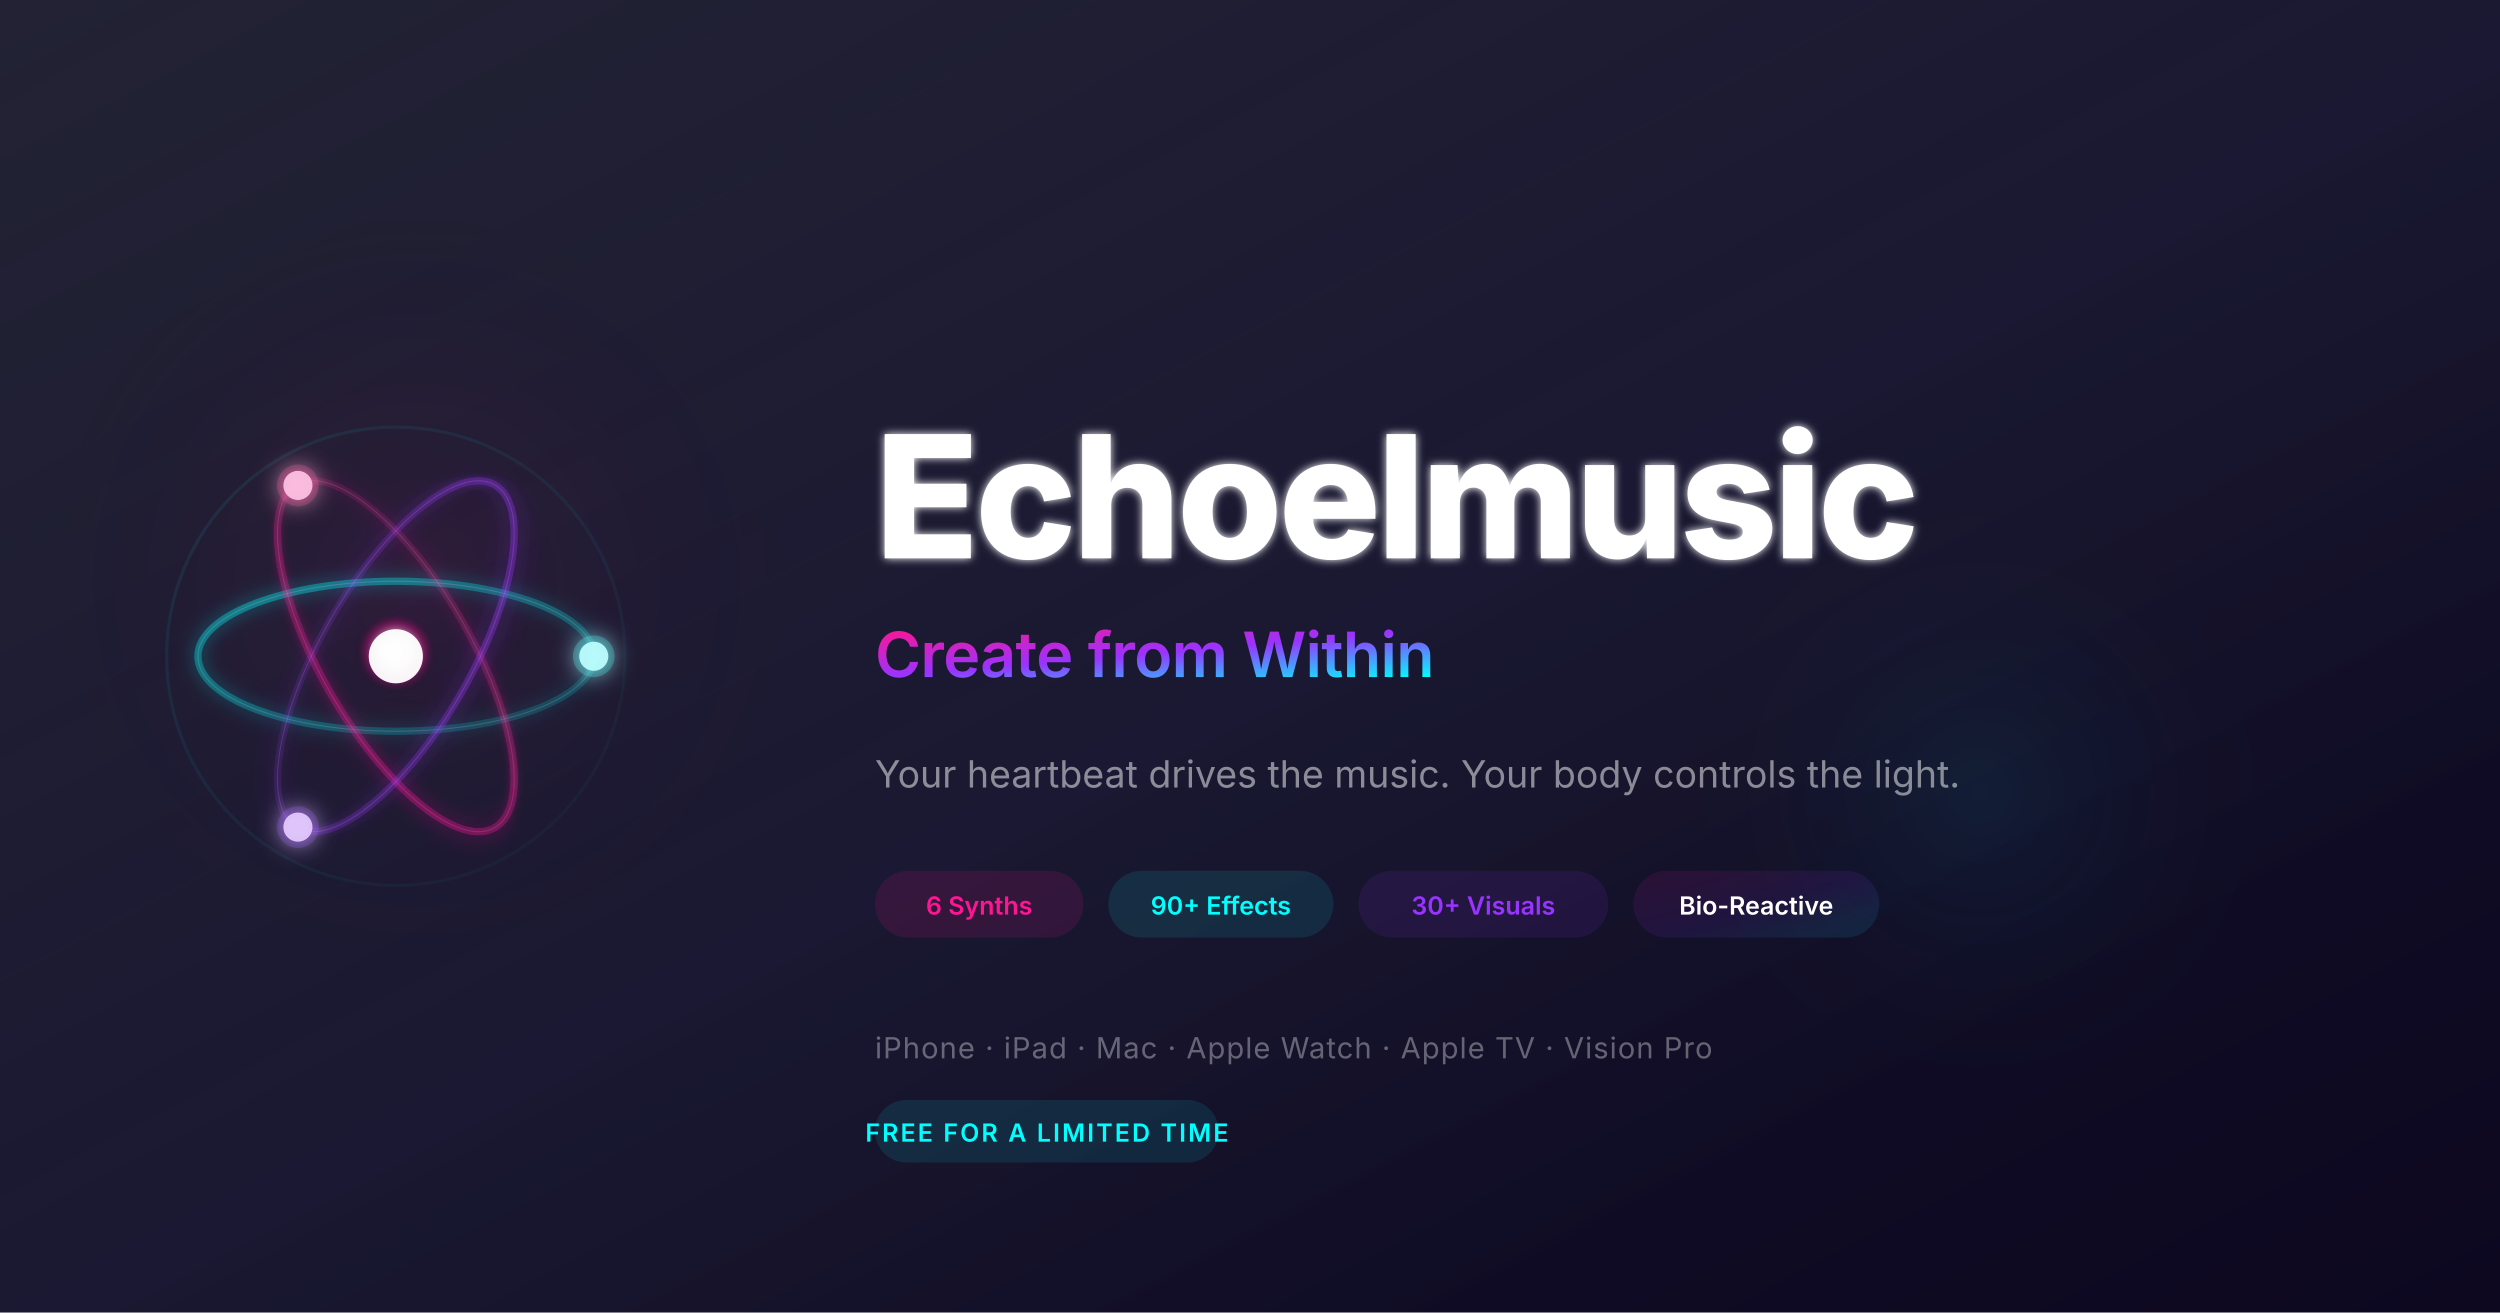
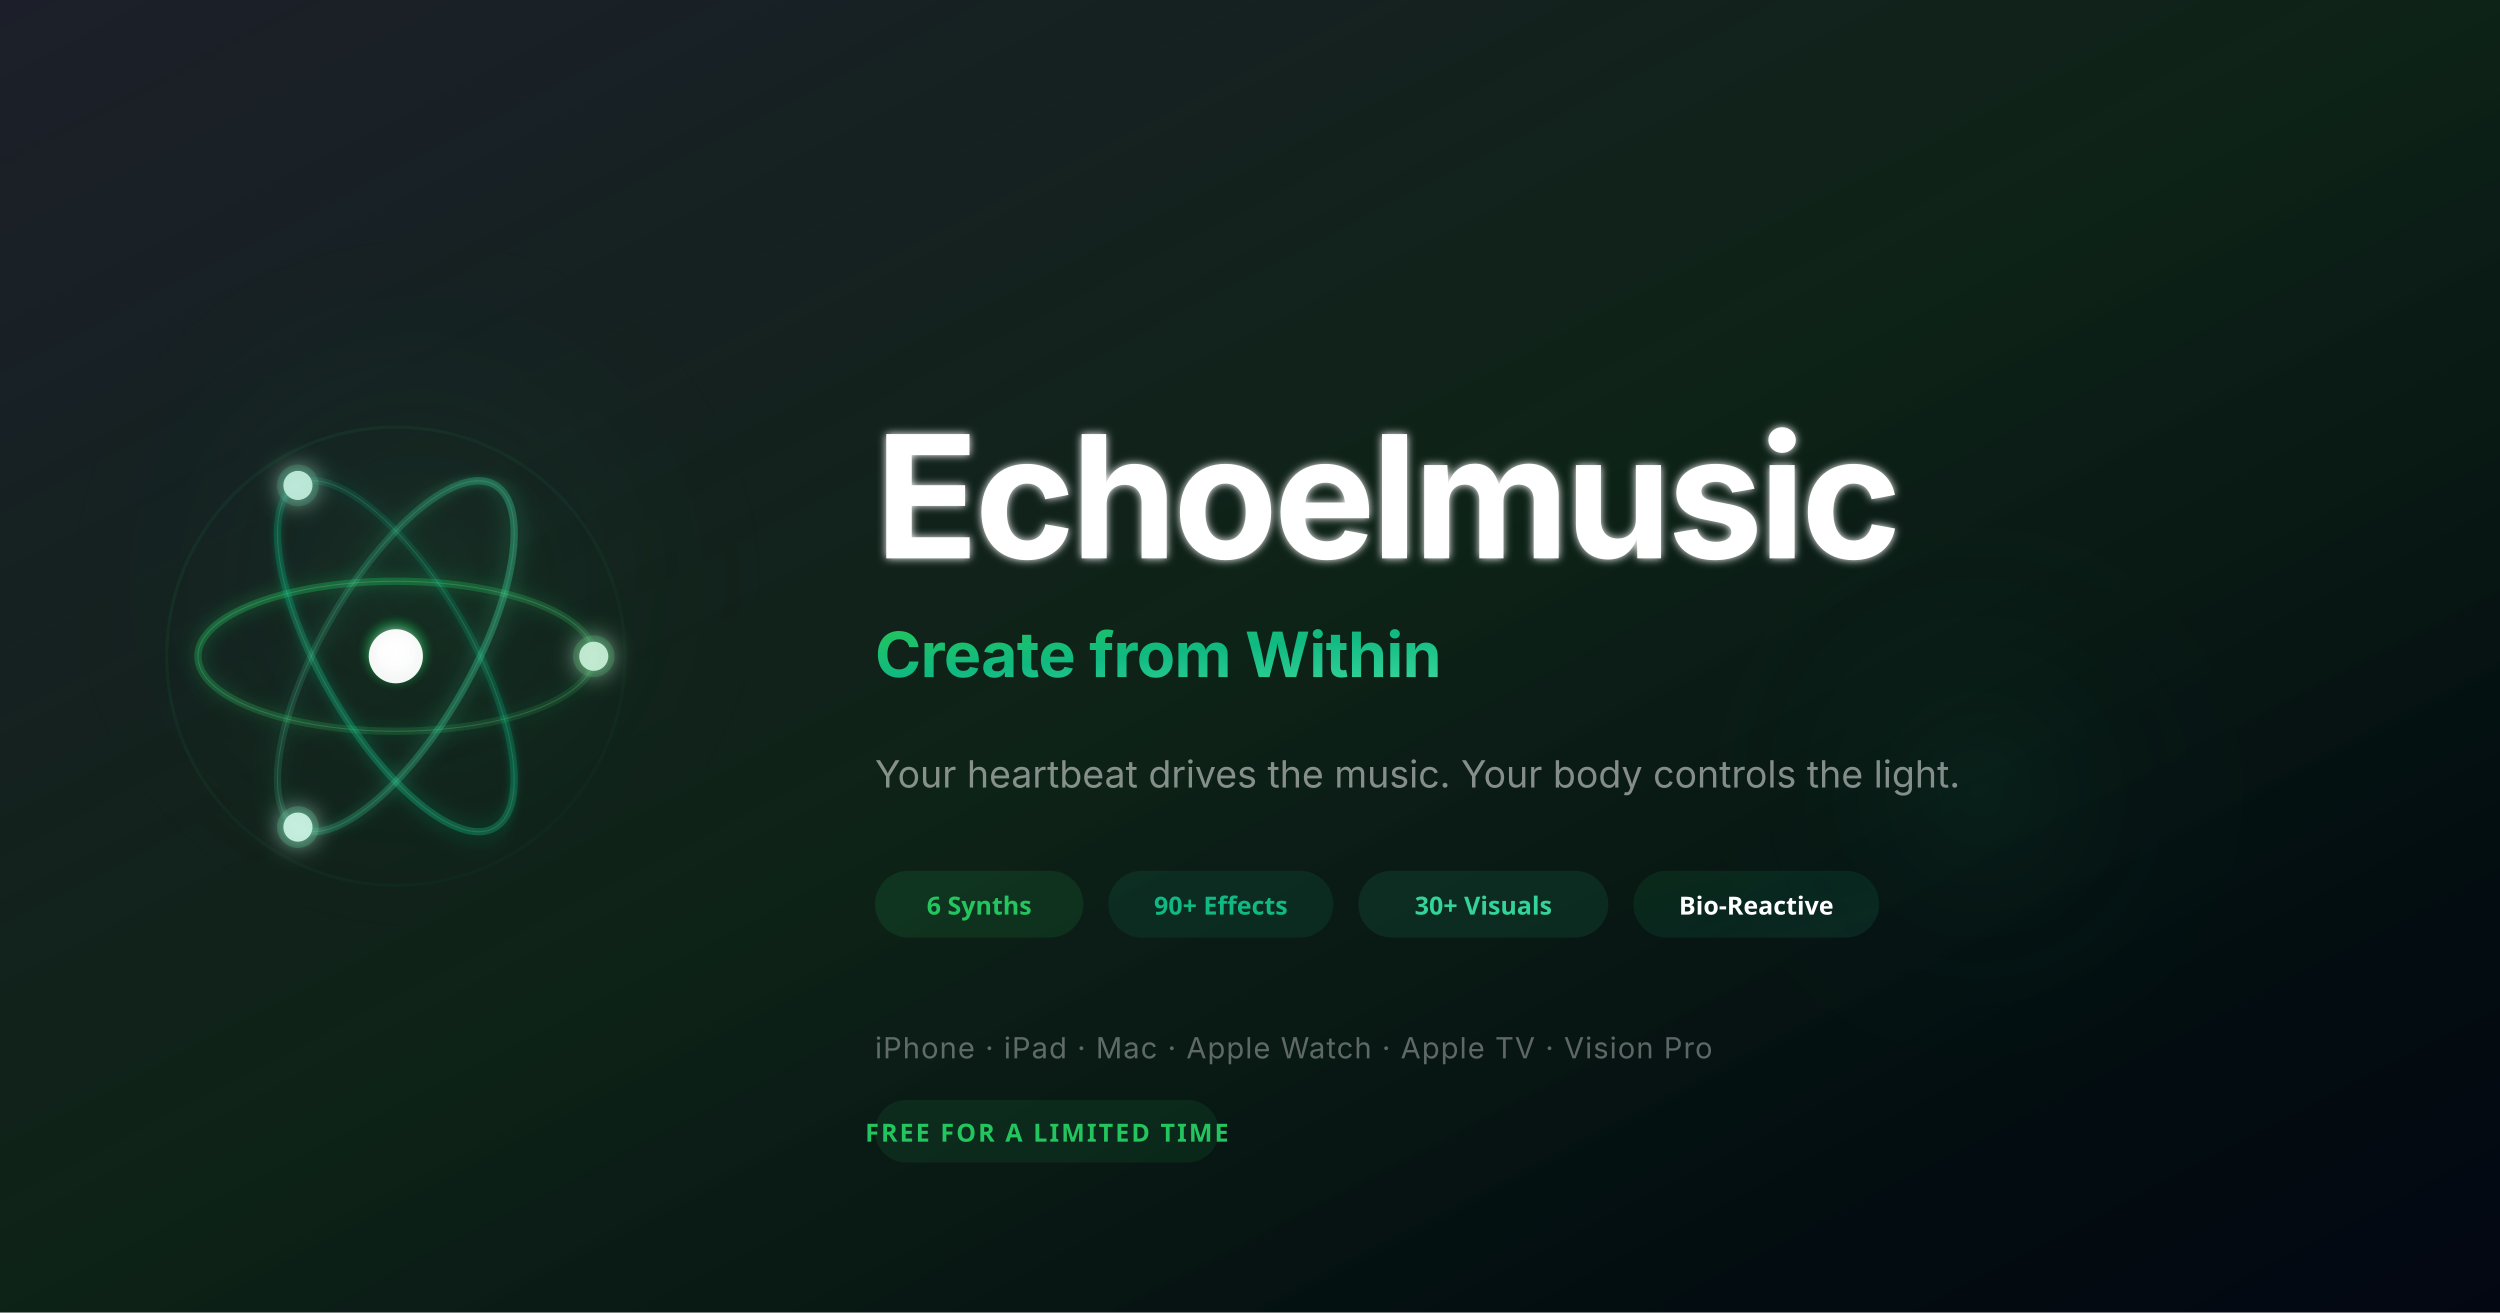
<svg xmlns="http://www.w3.org/2000/svg" viewBox="0 0 1200 630">
  <defs>
    <linearGradient id="bg-grad" x1="0%" y1="0%" x2="100%" y2="100%">
-       <stop offset="0%" stop-color="#0A0A1E" />
-       <stop offset="50%" stop-color="#12102A" />
-       <stop offset="100%" stop-color="#0D0820" />
+       <stop offset="0%" stop-color="#030712" />
+       <stop offset="50%" stop-color="#041a0e" />
+       <stop offset="100%" stop-color="#030712" />
    </linearGradient>
    <linearGradient id="brand" x1="0%" y1="0%" x2="100%" y2="100%">
-       <stop offset="0%" stop-color="#FF1494" />
-       <stop offset="50%" stop-color="#9933FF" />
-       <stop offset="100%" stop-color="#00FFFF" />
+       <stop offset="0%" stop-color="#22C55E" />
+       <stop offset="50%" stop-color="#10B981" />
+       <stop offset="100%" stop-color="#34D399" />
    </linearGradient>
    <linearGradient id="glass" x1="0%" y1="0%" x2="80%" y2="80%">
      <stop offset="0%" stop-color="white" stop-opacity="0.1" />
      <stop offset="100%" stop-color="white" stop-opacity="0" />
    </linearGradient>
    <linearGradient id="oc" x1="0%" y1="0%" x2="100%" y2="100%">
-       <stop offset="0%" stop-color="#00FFFF" stop-opacity="0.7" />
-       <stop offset="100%" stop-color="#00FFFF" stop-opacity="0.2" />
+       <stop offset="0%" stop-color="#22C55E" stop-opacity="0.7" />
+       <stop offset="100%" stop-color="#22C55E" stop-opacity="0.2" />
    </linearGradient>
    <linearGradient id="op" x1="0%" y1="0%" x2="100%" y2="100%">
-       <stop offset="0%" stop-color="#FF1494" stop-opacity="0.2" />
-       <stop offset="100%" stop-color="#FF1494" stop-opacity="0.7" />
+       <stop offset="0%" stop-color="#10B981" stop-opacity="0.2" />
+       <stop offset="100%" stop-color="#10B981" stop-opacity="0.7" />
    </linearGradient>
    <linearGradient id="ov" x1="0%" y1="0%" x2="100%" y2="100%">
-       <stop offset="0%" stop-color="#9933FF" stop-opacity="0.7" />
-       <stop offset="100%" stop-color="#9933FF" stop-opacity="0.2" />
+       <stop offset="0%" stop-color="#34D399" stop-opacity="0.7" />
+       <stop offset="100%" stop-color="#34D399" stop-opacity="0.2" />
    </linearGradient>
    <radialGradient id="nuc" cx="50%" cy="45%" r="50%">
      <stop offset="0%" stop-color="white" stop-opacity="0.98" />
      <stop offset="40%" stop-color="white" stop-opacity="0.7" />
-       <stop offset="70%" stop-color="#FF1494" stop-opacity="0.3" />
+       <stop offset="70%" stop-color="#22C55E" stop-opacity="0.3" />
      <stop offset="100%" stop-color="transparent" />
    </radialGradient>
    <filter id="gb" x="-20%" y="-20%" width="140%" height="140%">
      <feGaussianBlur stdDeviation="4" result="b" />
      <feMerge>
        <feMergeNode in="b" />
        <feMergeNode in="SourceGraphic" />
      </feMerge>
    </filter>
    <filter id="eg" x="-50%" y="-50%" width="200%" height="200%">
      <feGaussianBlur stdDeviation="6" result="g" />
      <feMerge>
        <feMergeNode in="g" />
        <feMergeNode in="SourceGraphic" />
      </feMerge>
    </filter>
    <filter id="tg" x="-10%" y="-10%" width="120%" height="120%">
      <feGaussianBlur stdDeviation="2" result="b" />
      <feMerge>
        <feMergeNode in="b" />
        <feMergeNode in="SourceGraphic" />
      </feMerge>
    </filter>
    <radialGradient id="soft1" cx="50%" cy="50%" r="50%">
-       <stop offset="0%" stop-color="#FF1494" stop-opacity="0.08" />
+       <stop offset="0%" stop-color="#22C55E" stop-opacity="0.08" />
      <stop offset="100%" stop-color="transparent" />
    </radialGradient>
    <radialGradient id="soft2" cx="50%" cy="50%" r="50%">
-       <stop offset="0%" stop-color="#00FFFF" stop-opacity="0.06" />
+       <stop offset="0%" stop-color="#10B981" stop-opacity="0.06" />
      <stop offset="100%" stop-color="transparent" />
    </radialGradient>
  </defs>
  <rect width="1200" height="630" fill="url(#bg-grad)" />
  <rect width="1200" height="630" fill="url(#glass)" />
  <circle cx="200" cy="280" r="200" fill="url(#soft1)" />
  <circle cx="950" cy="380" r="160" fill="url(#soft2)" />
  <g transform="translate(190, 315)">
    <circle cx="0" cy="0" r="110" fill="none" stroke="url(#oc)" stroke-width="1.5" opacity="0.12" />
    <ellipse cx="0" cy="0" rx="95" ry="36" fill="none" stroke="url(#oc)" stroke-width="3.5" opacity="0.6" filter="url(#gb)" />
    <ellipse cx="0" cy="0" rx="95" ry="36" fill="none" stroke="white" stroke-width="0.5" opacity="0.15" />
    <ellipse cx="0" cy="0" rx="95" ry="36" fill="none" stroke="url(#op)" stroke-width="3.5" opacity="0.6" transform="rotate(60)" filter="url(#gb)" />
    <ellipse cx="0" cy="0" rx="95" ry="36" fill="none" stroke="white" stroke-width="0.5" opacity="0.12" transform="rotate(60)" />
    <ellipse cx="0" cy="0" rx="95" ry="36" fill="none" stroke="url(#ov)" stroke-width="3.5" opacity="0.6" transform="rotate(120)" filter="url(#gb)" />
    <ellipse cx="0" cy="0" rx="95" ry="36" fill="none" stroke="white" stroke-width="0.5" opacity="0.12" transform="rotate(120)" />
    <circle cx="0" cy="0" r="20" fill="url(#nuc)" />
    <circle cx="0" cy="0" r="13" fill="white" opacity="0.95" />
    <ellipse cx="-3" cy="-3" rx="5" ry="3" fill="white" opacity="0.4" />
    <g filter="url(#eg)">
      <circle cx="95" cy="0" r="7" fill="white" opacity="0.92" />
-       <circle cx="95" cy="0" r="10" fill="#00FFFF" opacity="0.25" />
+       <circle cx="95" cy="0" r="10" fill="#22C55E" opacity="0.25" />
      <circle cx="-47" cy="-82" r="7" fill="white" opacity="0.92" />
-       <circle cx="-47" cy="-82" r="10" fill="#FF1494" opacity="0.25" />
+       <circle cx="-47" cy="-82" r="10" fill="#10B981" opacity="0.25" />
      <circle cx="-47" cy="82" r="7" fill="white" opacity="0.92" />
-       <circle cx="-47" cy="82" r="10" fill="#9933FF" opacity="0.25" />
+       <circle cx="-47" cy="82" r="10" fill="#34D399" opacity="0.25" />
    </g>
  </g>
-   <text x="420" y="268" font-family="-apple-system, BlinkMacSystemFont, 'SF Pro Display', sans-serif" font-size="82" font-weight="800" fill="white" filter="url(#tg)" letter-spacing="-2">
+   <text x="420" y="268" font-family="'Atkinson Hyperlegible', -apple-system, BlinkMacSystemFont, 'Helvetica Neue', sans-serif" font-size="82" font-weight="700" fill="white" filter="url(#tg)" letter-spacing="-2">
    Echoelmusic
  </text>
-   <text x="420" y="325" font-family="-apple-system, BlinkMacSystemFont, 'SF Pro Display', sans-serif" font-size="30" fill="url(#brand)" font-weight="600" letter-spacing="-0.3">
+   <text x="420" y="325" font-family="'Atkinson Hyperlegible', -apple-system, BlinkMacSystemFont, 'Helvetica Neue', sans-serif" font-size="30" fill="url(#brand)" font-weight="700" letter-spacing="-0.3">
    Create from Within
  </text>
-   <text x="420" y="378" font-family="-apple-system, BlinkMacSystemFont, 'SF Pro Text', sans-serif" font-size="18" fill="rgba(255,255,255,0.5)" font-weight="400">
+   <text x="420" y="378" font-family="'Atkinson Hyperlegible', -apple-system, BlinkMacSystemFont, 'Helvetica Neue', sans-serif" font-size="18" fill="rgba(255,255,255,0.5)" font-weight="400">
    Your heartbeat drives the music. Your body controls the light.
  </text>
  <g transform="translate(420, 418)">
-     <rect x="0" y="0" width="100" height="32" rx="16" fill="#FF1494" opacity="0.12" />
-     <text x="50" y="21" font-family="SF Pro Text, sans-serif" font-size="12" fill="#FF1494" text-anchor="middle" font-weight="600">6 Synths</text>
-     <rect x="112" y="0" width="108" height="32" rx="16" fill="#00FFFF" opacity="0.1" />
-     <text x="166" y="21" font-family="SF Pro Text, sans-serif" font-size="12" fill="#00FFFF" text-anchor="middle" font-weight="600">90+ Effects</text>
-     <rect x="232" y="0" width="120" height="32" rx="16" fill="#9933FF" opacity="0.1" />
-     <text x="292" y="21" font-family="SF Pro Text, sans-serif" font-size="12" fill="#9933FF" text-anchor="middle" font-weight="600">30+ Visuals</text>
+     <rect x="0" y="0" width="100" height="32" rx="16" fill="#22C55E" opacity="0.12" />
+     <text x="50" y="21" font-family="'Atkinson Hyperlegible', sans-serif" font-size="12" fill="#22C55E" text-anchor="middle" font-weight="700">6 Synths</text>
+     <rect x="112" y="0" width="108" height="32" rx="16" fill="#10B981" opacity="0.1" />
+     <text x="166" y="21" font-family="'Atkinson Hyperlegible', sans-serif" font-size="12" fill="#10B981" text-anchor="middle" font-weight="700">90+ Effects</text>
+     <rect x="232" y="0" width="120" height="32" rx="16" fill="#34D399" opacity="0.1" />
+     <text x="292" y="21" font-family="'Atkinson Hyperlegible', sans-serif" font-size="12" fill="#34D399" text-anchor="middle" font-weight="700">30+ Visuals</text>
    <rect x="364" y="0" width="118" height="32" rx="16" fill="url(#brand)" opacity="0.1" />
-     <text x="423" y="21" font-family="SF Pro Text, sans-serif" font-size="12" fill="white" text-anchor="middle" font-weight="600">Bio-Reactive</text>
+     <text x="423" y="21" font-family="'Atkinson Hyperlegible', sans-serif" font-size="12" fill="white" text-anchor="middle" font-weight="700">Bio-Reactive</text>
  </g>
-   <text x="420" y="508" font-family="-apple-system, BlinkMacSystemFont, 'SF Pro Text', sans-serif" font-size="14" fill="rgba(255,255,255,0.35)" font-weight="400" letter-spacing="0.5">
+   <text x="420" y="508" font-family="'Atkinson Hyperlegible', -apple-system, BlinkMacSystemFont, 'Helvetica Neue', sans-serif" font-size="14" fill="rgba(255,255,255,0.35)" font-weight="400" letter-spacing="0.5">
    iPhone  ·  iPad  ·  Mac  ·  Apple Watch  ·  Apple TV  ·  Vision Pro
  </text>
-   <rect x="420" y="528" width="165" height="30" rx="15" fill="#00FFFF" opacity="0.1" />
-   <text x="502.5" y="548" font-family="SF Pro Text, sans-serif" font-size="12" fill="#00FFFF" text-anchor="middle" font-weight="600" letter-spacing="1">FREE FOR A LIMITED TIME</text>
+   <rect x="420" y="528" width="165" height="30" rx="15" fill="#22C55E" opacity="0.1" />
+   <text x="502.5" y="548" font-family="'Atkinson Hyperlegible', sans-serif" font-size="12" fill="#22C55E" text-anchor="middle" font-weight="700" letter-spacing="1">FREE FOR A LIMITED TIME</text>
  <line x1="0" y1="620" x2="1200" y2="620" stroke="url(#brand)" stroke-width="1" opacity="0.15" />
</svg>
